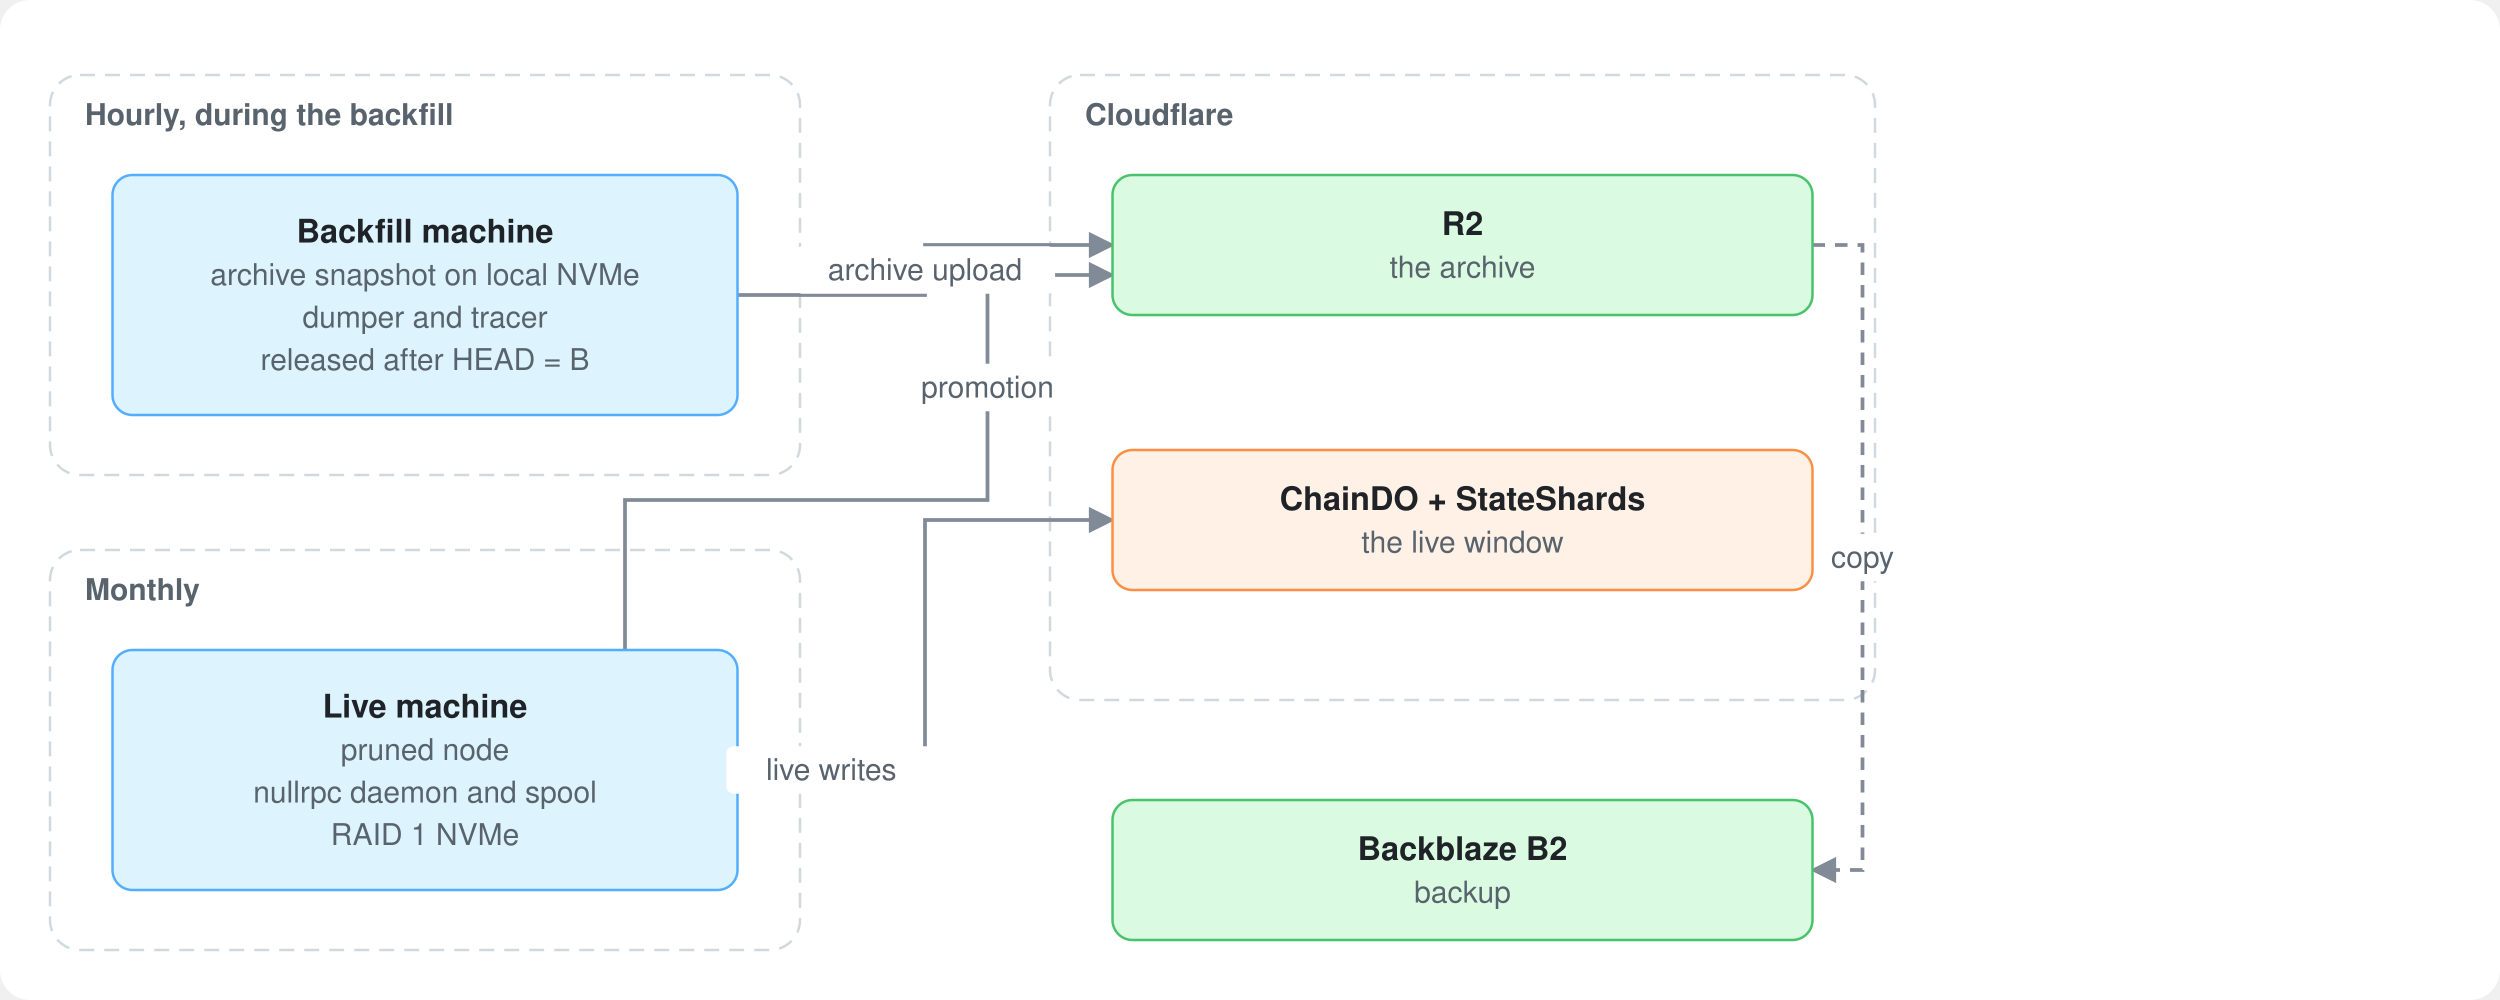
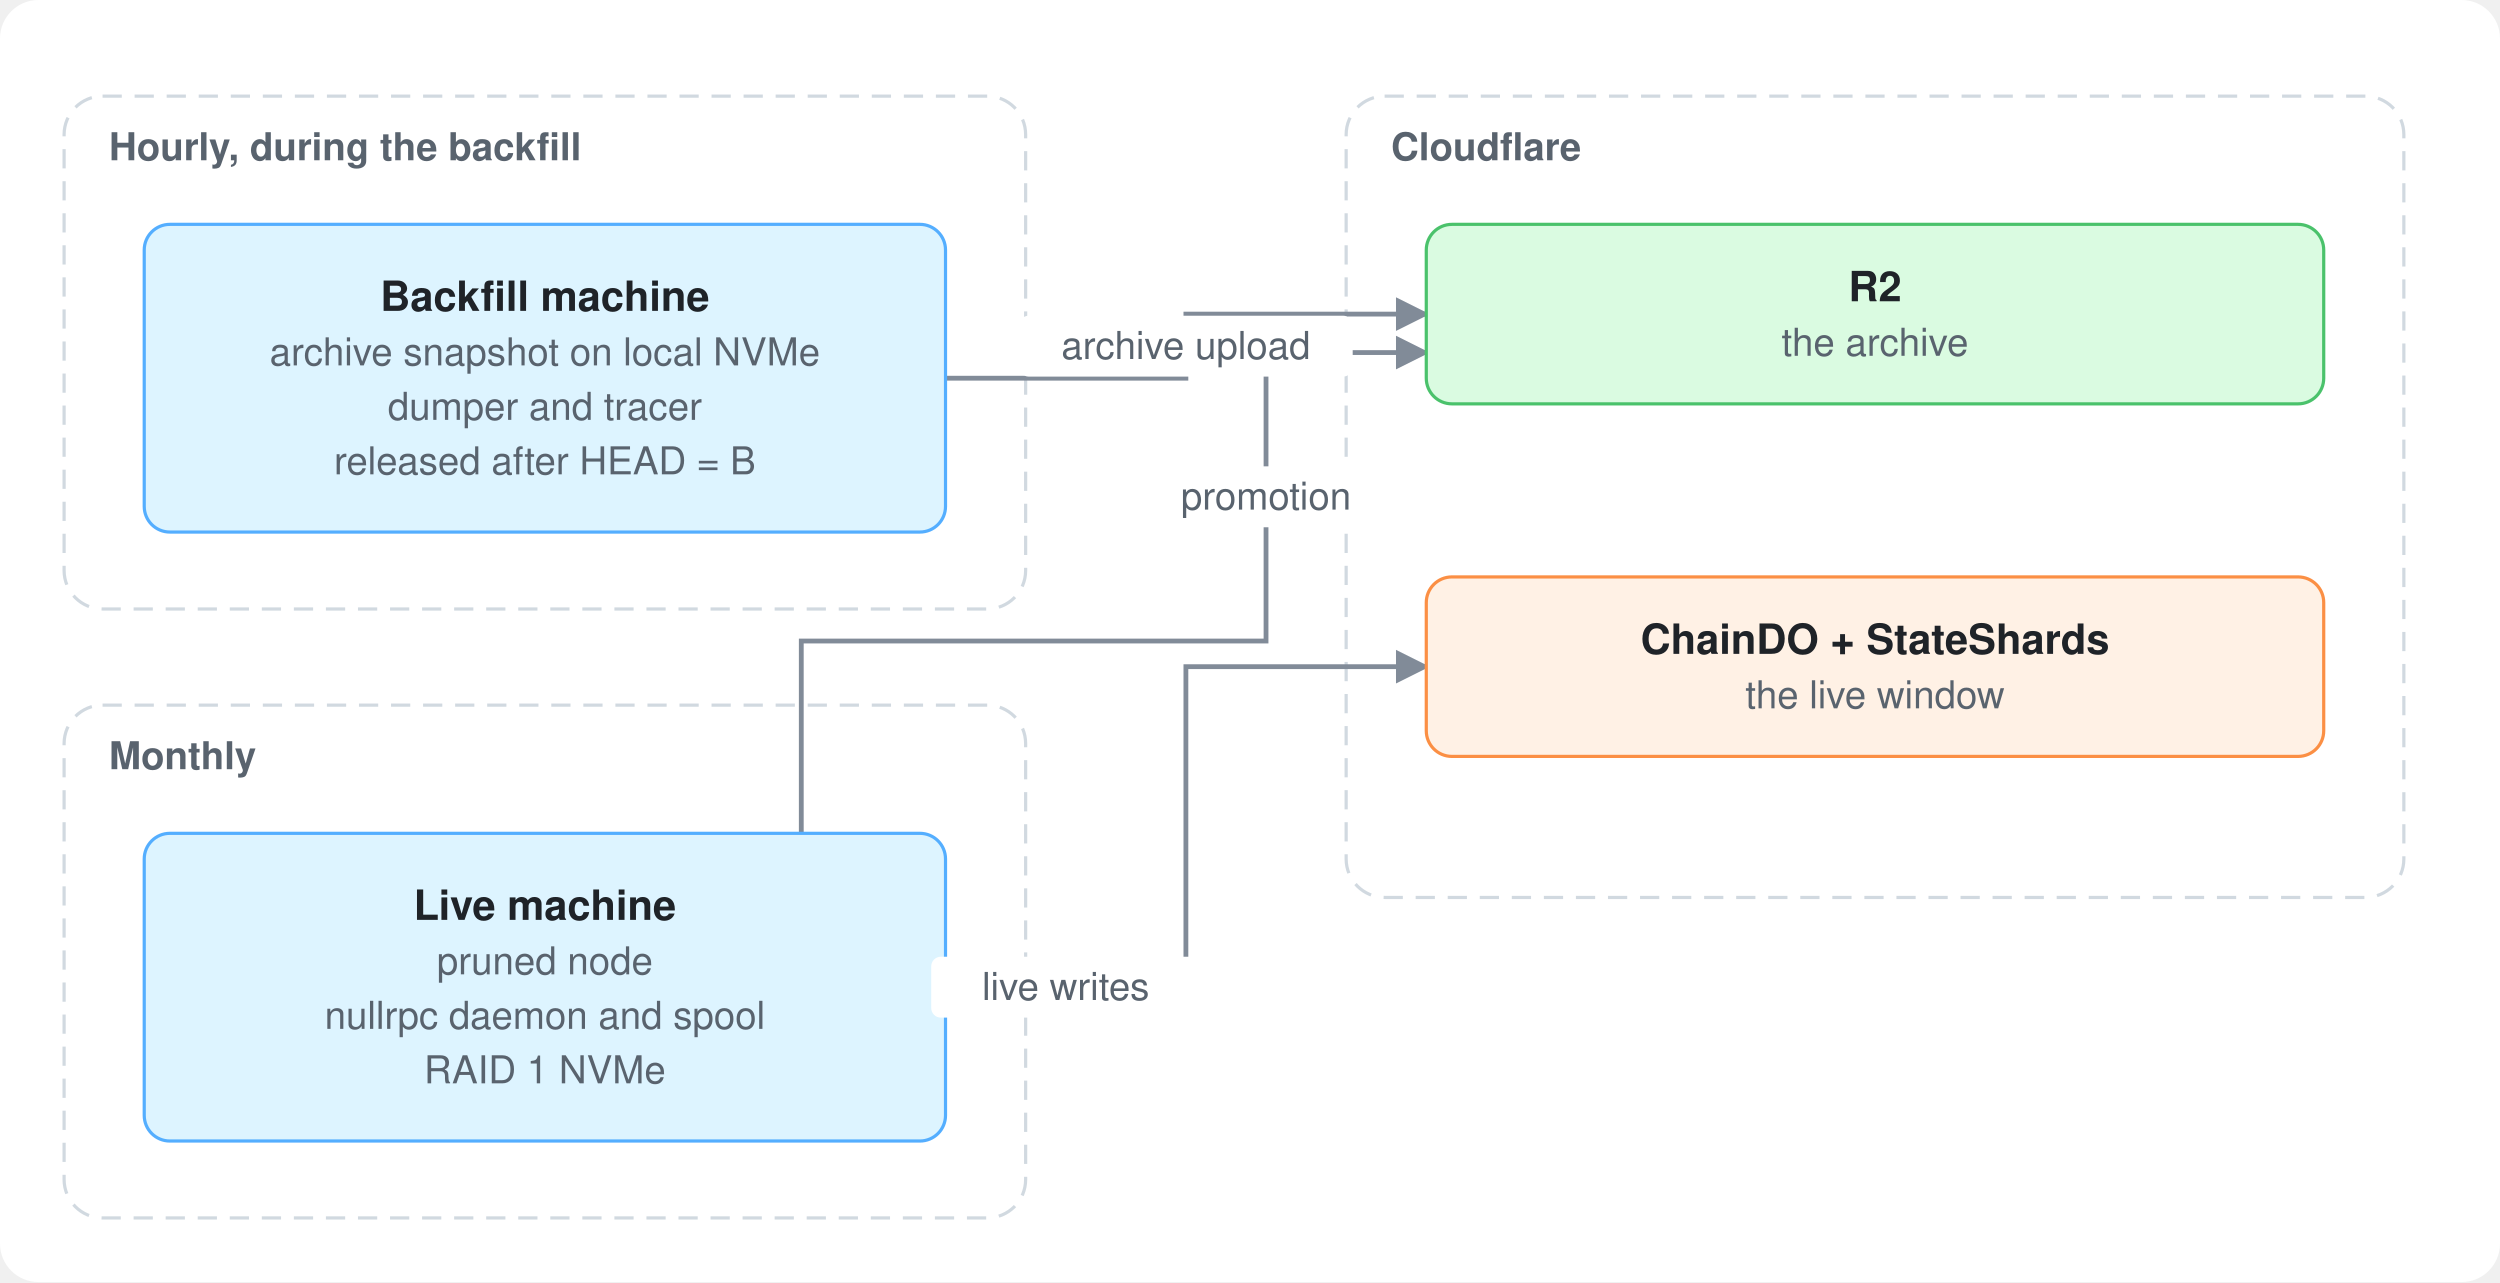
- <svg xmlns="http://www.w3.org/2000/svg" viewBox="0 0 1000 400" width="1000" height="400" font-family="-apple-system, BlinkMacSystemFont, 'Segoe UI', Helvetica, Arial, sans-serif" font-size="13">
+ <svg xmlns="http://www.w3.org/2000/svg" viewBox="0 0 780 400" width="780" height="400" font-family="-apple-system, BlinkMacSystemFont, 'Segoe UI', Helvetica, Arial, sans-serif" font-size="13">
  <style>
.bg{fill:#ffffff}.lb{fill:#ffffff}
.h{fill:#1f2328;font-weight:600}.t{fill:#1f2328}.s{fill:#59636e;font-size:12px}
.ln{stroke:#818b98;stroke-width:1.5;fill:none}.ln.d{stroke-dasharray:5 4}.ah{fill:#818b98}
.al{fill:#59636e;font-size:12px}
.n{fill:#f6f8fa;stroke:#d1d9e0}.ext{fill:#f6f8fa;stroke:#d1d9e0;stroke-dasharray:4 3}
.host{fill:#ddf4ff;stroke:#54aeff}.cf{fill:#fff1e5;stroke:#fb8f44}
.st{fill:#dafbe1;stroke:#4ac26b}.warn{fill:#ffebe9;stroke:#ff8182}
.grp{fill:none;stroke:#d1d9e0;stroke-dasharray:6 4}.gl{fill:#59636e;font-size:12px;font-weight:600}
@media (prefers-color-scheme: dark){
.bg,.lb{fill:#0d1117}
.h,.t{fill:#e6edf3}.s,.al,.gl{fill:#9198a1}
.ln{stroke:#656c76}.ah{fill:#656c76}
.n,.ext{fill:#151b23;stroke:#3d444d}
.host{fill:#0c2d6b;stroke:#1f6feb}.cf{fill:#3b1d0a;stroke:#db6d28}
.st{fill:#04260f;stroke:#2ea043}.warn{fill:#3c0d0d;stroke:#f85149}
.grp{stroke:#3d444d}
}
</style>
  <defs>
    <marker id="ah" viewBox="0 0 10 10" refX="9" refY="5" markerWidth="7" markerHeight="7" orient="auto-start-reverse">
      <path class="ah" d="M0,0 L10,5 L0,10 z" />
    </marker>
  </defs>
-   <rect class="bg" width="1000" height="400" rx="12" />
+   <rect class="bg" width="780" height="400" rx="12" />
  <rect class="grp" x="20" y="30" width="300" height="160" rx="12" />
  <text class="gl" x="34" y="50">Hourly, during the backfill</text>
  <rect class="grp" x="20" y="220" width="300" height="160" rx="12" />
  <text class="gl" x="34" y="240">Monthly</text>
  <rect class="grp" x="420" y="30" width="330" height="250" rx="12" />
  <text class="gl" x="434" y="50">Cloudflare</text>
  <path class="ln" d="M295,118.0 L370.0,118.0 L370.0,98.0 L445,98.0" marker-end="url(#ah)" />
  <path class="ln" d="M295,308.0 L370,308.0 L370,208.0 L445,208.0" marker-end="url(#ah)" />
  <path class="ln" d="M250,260 L250,200 L395,200 L395,110 L445,110" marker-end="url(#ah)" />
-   <path class="ln d" d="M725,98 L745,98 L745,348 L725,348" marker-end="url(#ah)" />
  <rect class="host" x="45" y="70" width="250" height="96" rx="8" />
  <text class="h" x="170.0" y="97.0" text-anchor="middle">Backfill machine</text>
  <text class="s" x="170.0" y="114.0" text-anchor="middle">archive snapshot on local NVMe</text>
  <text class="s" x="170.0" y="131.0" text-anchor="middle">dumper and tracer</text>
  <text class="s" x="170.0" y="148.0" text-anchor="middle">released after HEAD = B</text>
  <rect class="host" x="45" y="260" width="250" height="96" rx="8" />
  <text class="h" x="170.0" y="287.0" text-anchor="middle">Live machine</text>
  <text class="s" x="170.0" y="304.0" text-anchor="middle">pruned node</text>
  <text class="s" x="170.0" y="321.0" text-anchor="middle">nullrpc daemon and spool</text>
  <text class="s" x="170.0" y="338.0" text-anchor="middle">RAID 1 NVMe</text>
  <rect class="st" x="445" y="70" width="280" height="56" rx="8" />
  <text class="h" x="585.0" y="94.0" text-anchor="middle">R2</text>
  <text class="s" x="585.0" y="111.0" text-anchor="middle">the archive</text>
  <rect class="cf" x="445" y="180" width="280" height="56" rx="8" />
  <text class="h" x="585.0" y="204.0" text-anchor="middle">ChainDO + StateShards</text>
  <text class="s" x="585.0" y="221.0" text-anchor="middle">the live window</text>
-   <rect class="st" x="445" y="320" width="280" height="56" rx="8" />
-   <text class="h" x="585.0" y="344.0" text-anchor="middle">Backblaze B2</text>
-   <text class="s" x="585.0" y="361.0" text-anchor="middle">backup</text>
  <rect class="lb" x="317.96" y="98.5" width="104.08" height="19" rx="3" />
  <text class="al" x="370.0" y="112.0" text-anchor="middle">archive upload</text>
  <rect class="lb" x="290.54" y="298.5" width="83.92" height="19" rx="3" />
  <text class="al" x="332.5" y="312.0" text-anchor="middle">live writes</text>
  <rect class="lb" x="359.76" y="145.5" width="70.48" height="19" rx="3" />
  <text class="al" x="395" y="159.0" text-anchor="middle">promotion</text>
-   <rect class="lb" x="726.56" y="213.5" width="36.88" height="19" rx="3" />
-   <text class="al" x="745.0" y="227.0" text-anchor="middle">copy</text>
</svg>
